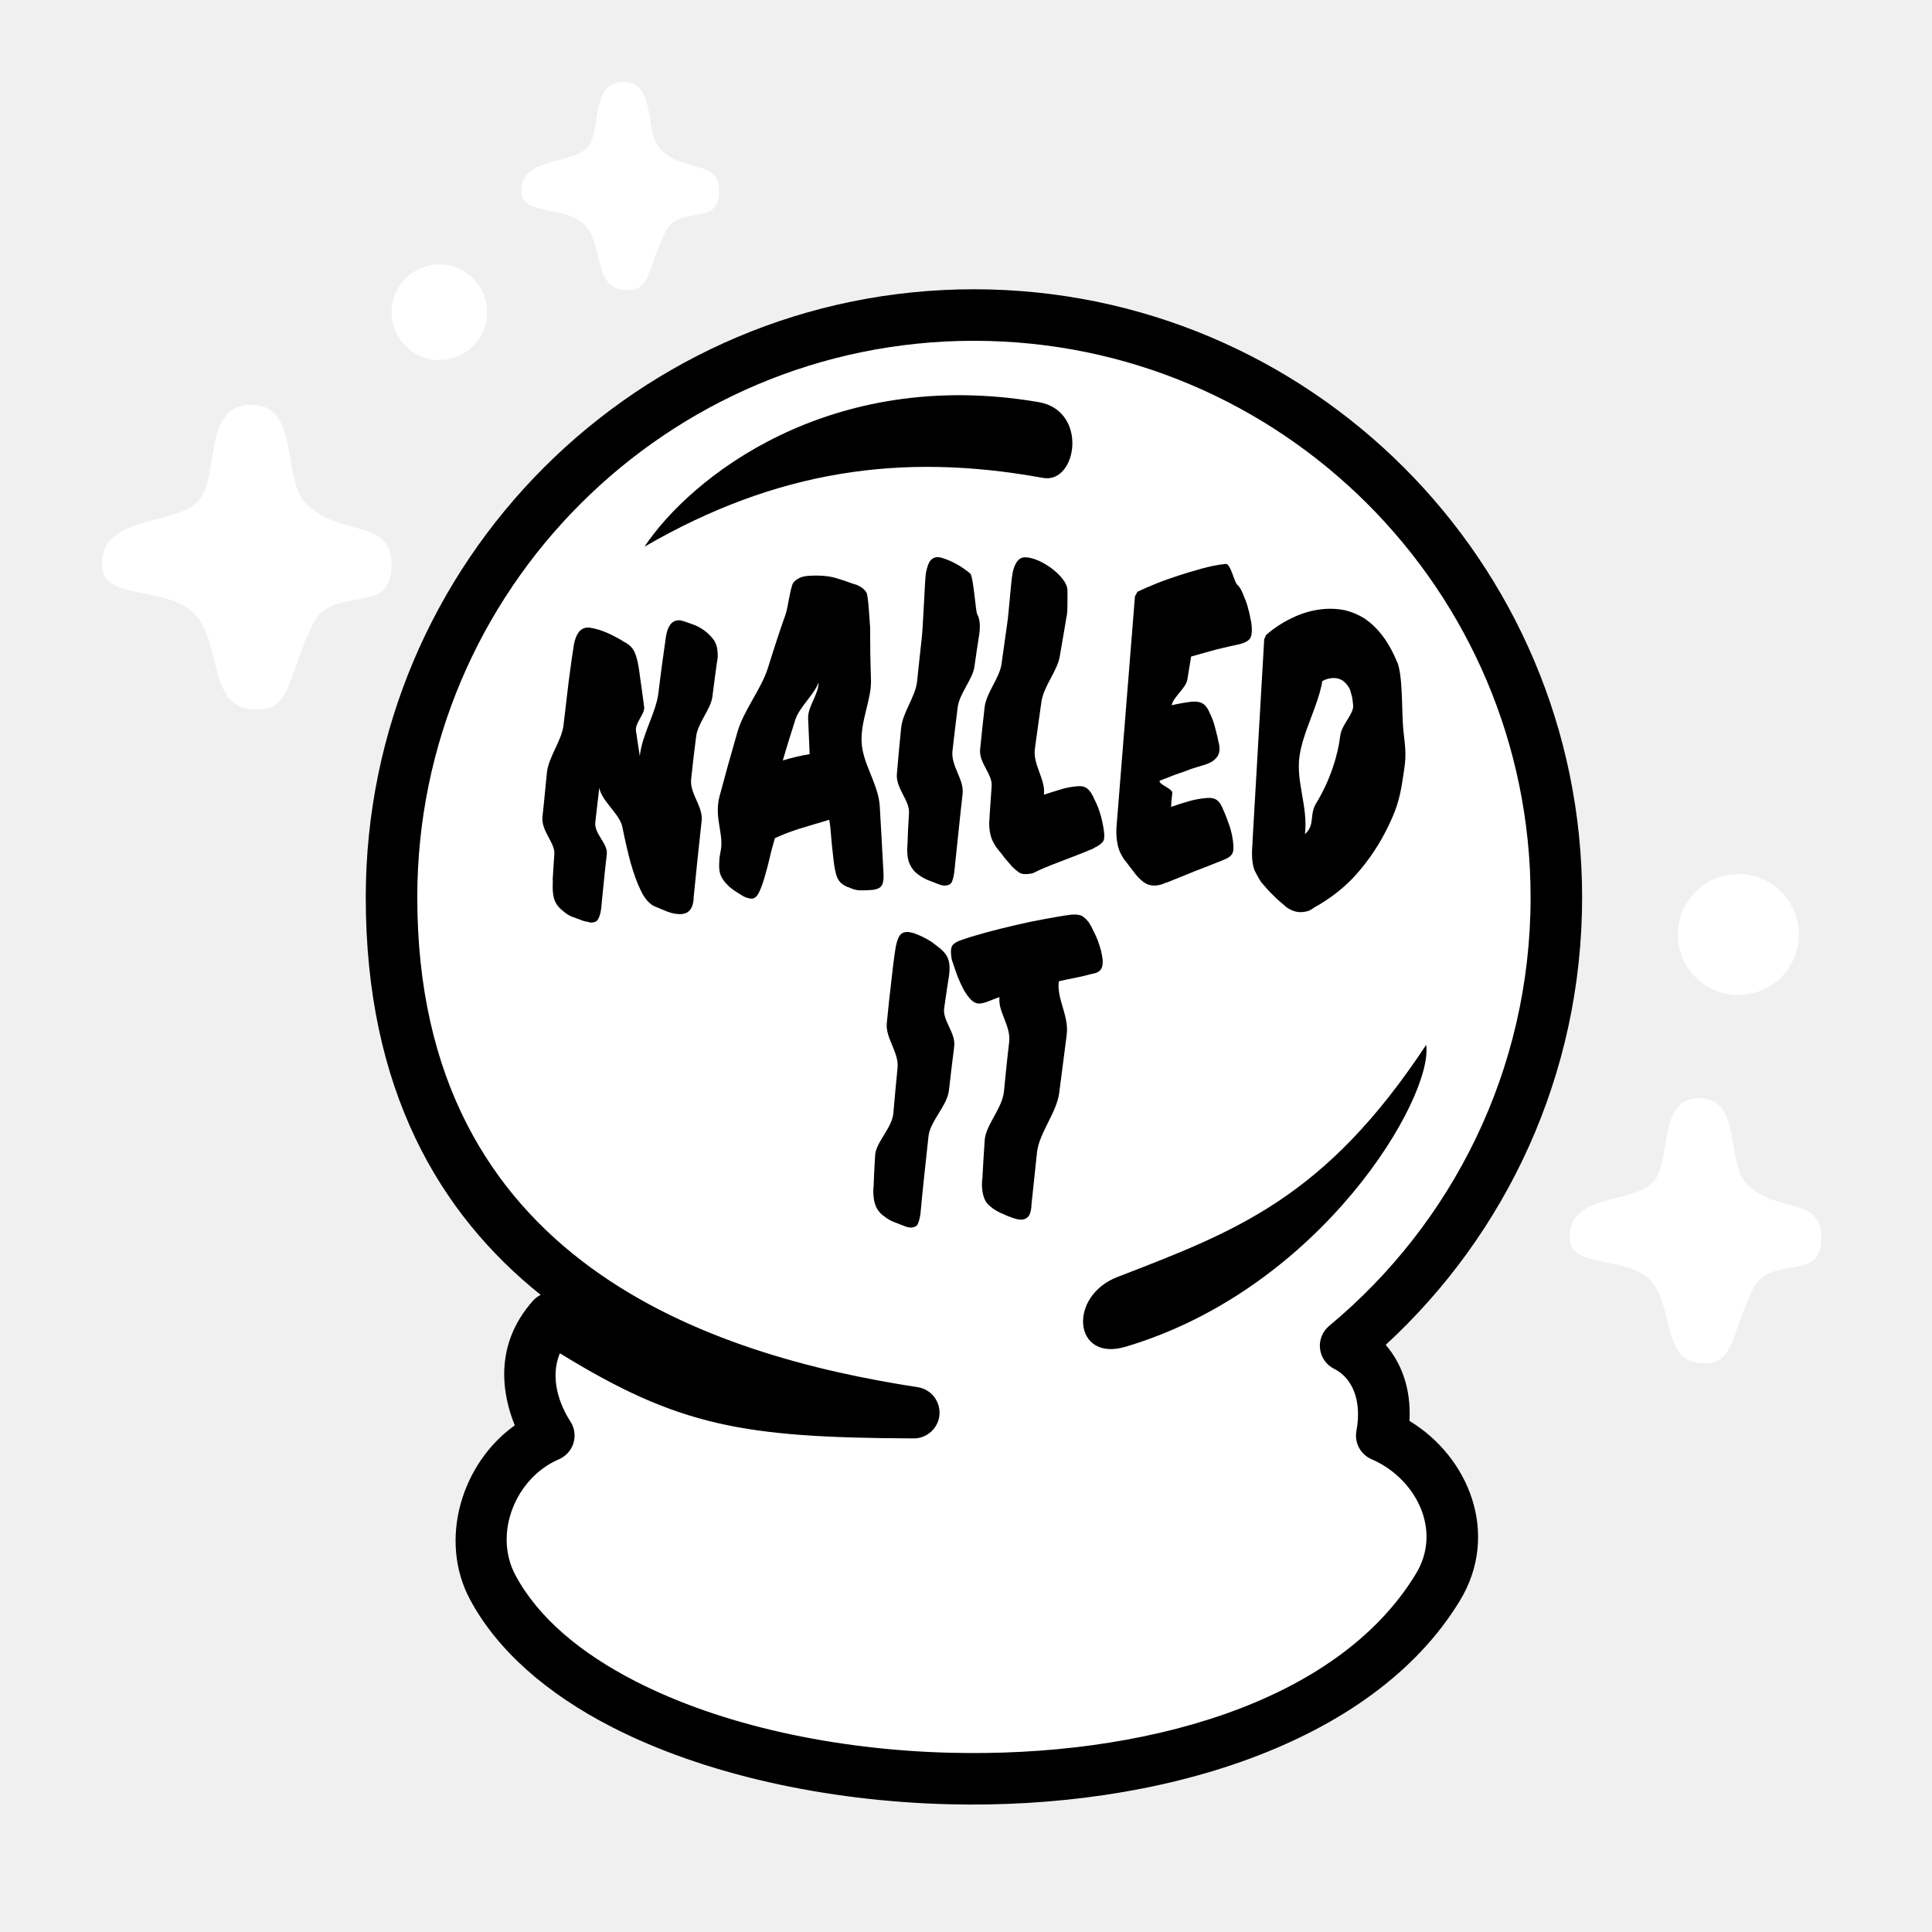
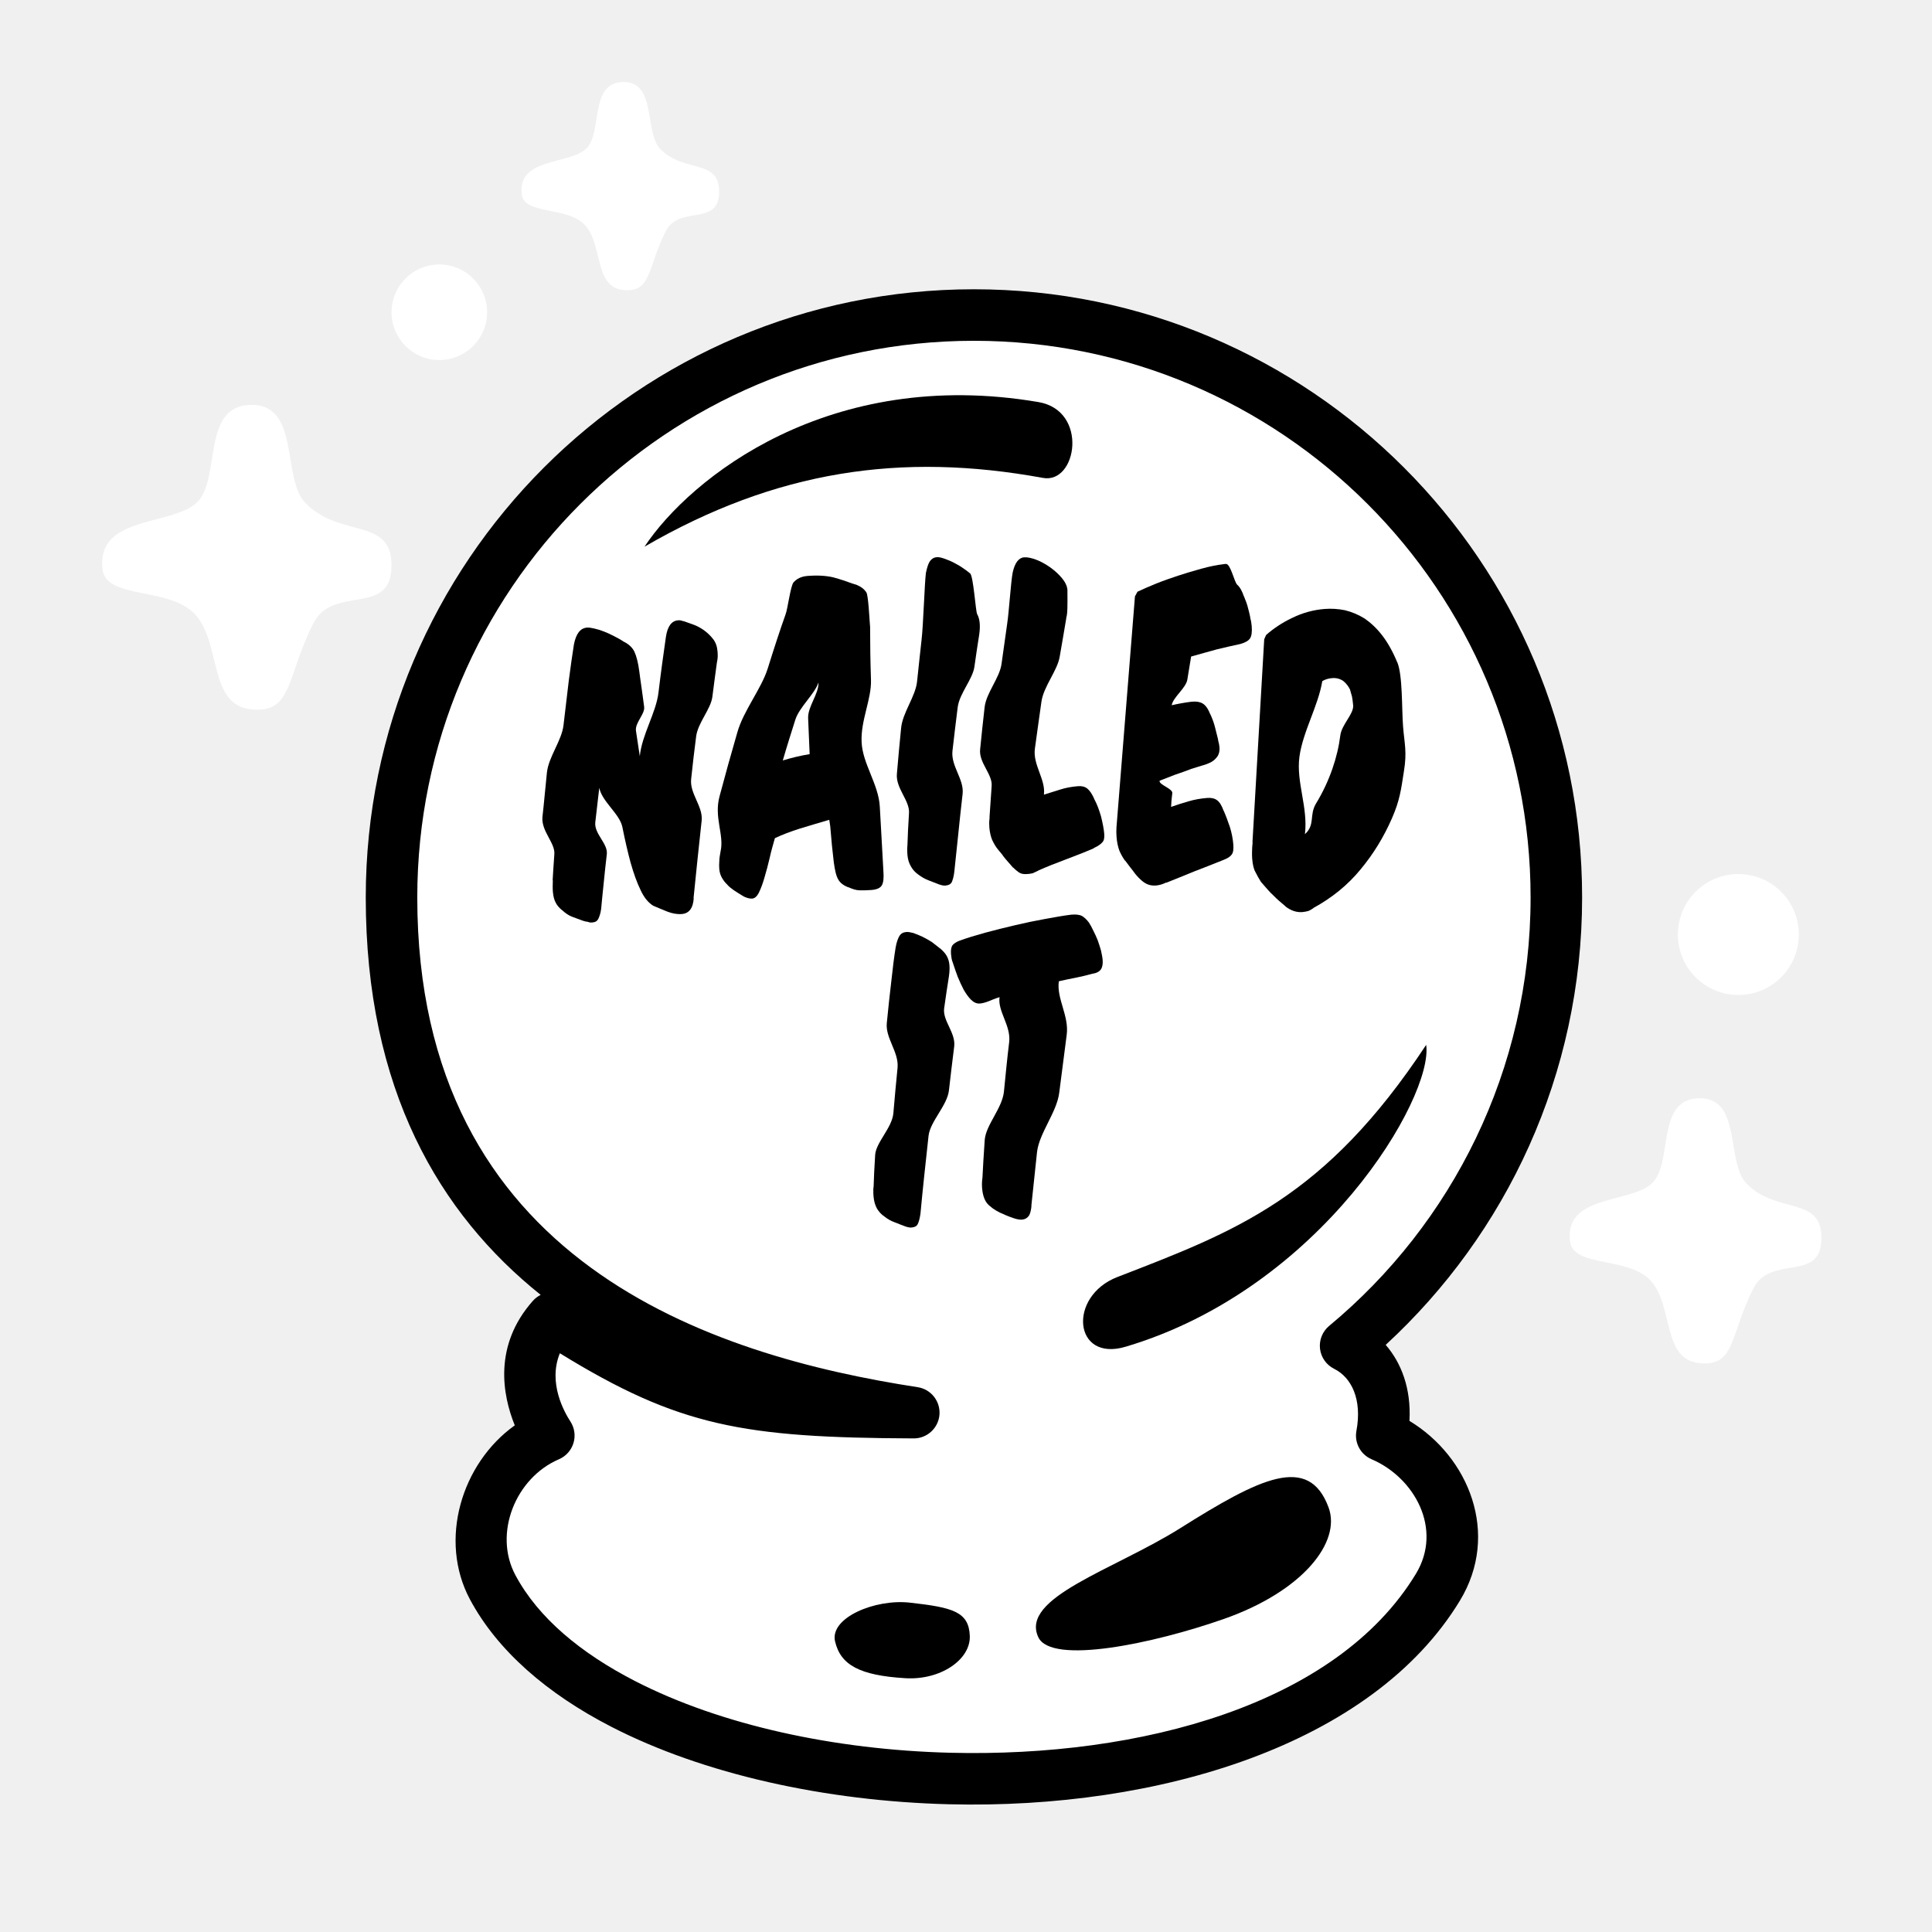
<svg xmlns="http://www.w3.org/2000/svg" width="100%" height="100%" viewBox="0 0 600 600" version="1.1" xml:space="preserve" style="fill-rule:evenodd;clip-rule:evenodd;stroke-linejoin:round;stroke-miterlimit:2;">
  <g transform="matrix(1,0,0,1,-6018,-1)">
    <g id="Artboard10" transform="matrix(1,0,0,1,24,1)">
      <rect x="5994" y="0" width="600" height="600" style="fill:none;" />
      <g transform="matrix(1,0,0,1,2600,0)">
        <path d="M3677.78,438.711C3611.08,428.455 3515.59,397.568 3515.59,278.709C3515.59,178.883 3596.64,97.836 3696.46,97.836C3796.29,97.836 3877.34,178.883 3877.34,278.709C3877.34,334.672 3851.87,384.733 3811.89,417.928C3819.87,421.903 3825.78,431.556 3823.11,445.828C3840.68,453.348 3851.65,474.646 3840.55,492.939C3788.72,578.317 3586.04,565.947 3547,492.939C3537.95,476.004 3546.87,453.348 3564.44,445.828C3561.4,441.128 3552.34,424.106 3565.47,409.309C3605.41,434.887 3623.82,438.485 3677.78,438.711Z" style="fill:white;" />
        <path d="M3561.92,402.139C3530.44,376.947 3507.59,338.349 3507.59,278.709C3507.59,174.467 3592.22,89.836 3696.46,89.836C3800.7,89.836 3885.34,174.467 3885.34,278.709C3885.34,333.645 3861.83,383.136 3824.34,417.661C3829.17,423.243 3832.28,431.167 3831.72,441.276C3850.12,452.378 3859.97,476.365 3847.39,497.09C3820.21,541.866 3753.84,561.953 3688.78,560.331C3650.29,559.372 3612.41,550.952 3583.89,536.285C3563.89,526.003 3548.44,512.591 3539.95,496.711C3530.13,478.348 3537.28,454.484 3553.87,442.655C3550.02,433.184 3547.22,417.829 3559.48,404.001C3560.18,403.208 3561.01,402.584 3561.92,402.139ZM3567.87,420.268C3564.09,429.504 3569.3,438.617 3571.16,441.485C3572.44,443.466 3572.78,445.909 3572.09,448.164C3571.4,450.419 3569.75,452.255 3567.59,453.183C3554.14,458.938 3547.13,476.207 3554.06,489.166C3561.18,502.49 3574.43,513.429 3591.2,522.056C3617.83,535.75 3653.24,543.44 3689.18,544.336C3748.18,545.807 3809.06,529.391 3833.71,488.787C3842.15,474.889 3833.32,458.896 3819.96,453.183C3816.52,451.709 3814.56,448.041 3815.25,444.358C3817.06,434.641 3813.76,427.796 3808.32,425.09C3805.9,423.884 3804.25,421.537 3803.94,418.85C3803.63,416.163 3804.7,413.501 3806.78,411.773C3844.99,380.045 3869.34,332.199 3869.34,278.709C3869.34,183.298 3791.88,105.836 3696.46,105.836C3601.05,105.836 3523.59,183.298 3523.59,278.709C3523.59,392.152 3615.33,421.015 3679,430.804C3683.14,431.44 3686.08,435.162 3685.76,439.337C3685.43,443.512 3681.93,446.728 3677.75,446.711C3624.83,446.489 3604.87,443.026 3567.87,420.268Z" />
      </g>
      <g transform="matrix(1.65601,0,0,1.65601,5730.44,-214.658)">
        <path d="M276,145C282.367,144.895 279.902,154.419 283,157.584C287.551,162.234 294.401,159.194 294,166.084C293.655,172.005 286.497,168.078 284,173C280.491,179.916 281.397,184.586 276,184C270.603,183.414 272.215,175.779 269,172C265.784,168.22 257.479,170.011 257,166.084C256.16,159.192 265.716,160.522 269,157.584C272.284,154.646 269.524,145.107 276,145Z" style="fill:white;" />
      </g>
      <g transform="matrix(2.49118,0,0,2.49118,5343.98,-331.614)">
        <circle cx="315.697" cy="172.042" r="5.958" style="fill:white;" />
      </g>
      <g transform="matrix(3.15211,0,0,3.15211,5538.75,-252.075)">
        <circle cx="315.697" cy="172.042" r="5.958" style="fill:white;" />
      </g>
      <g transform="matrix(2.42427,0,0,2.42427,5402.81,-225.783)">
        <path d="M276,145C282.367,144.895 279.902,154.419 283,157.584C287.551,162.234 294.401,159.194 294,166.084C293.655,172.005 286.497,168.078 284,173C280.491,179.916 281.397,184.586 276,184C270.603,183.414 272.215,175.779 269,172C265.784,168.22 257.479,170.011 257,166.084C256.16,159.192 265.716,160.522 269,157.584C272.284,154.646 269.524,145.107 276,145Z" style="fill:white;" />
      </g>
      <g transform="matrix(1.08132,-0.0866057,0.12301,1.53584,6066.25,-331.902)">
        <g transform="matrix(64,4.44089e-16,-8.88178e-16,64,45.6797,404.769)">
          <path d="M0.478,-0.76C0.476,-0.787 0.471,-0.808 0.463,-0.823C0.455,-0.837 0.439,-0.849 0.416,-0.858L0.417,-0.858C0.406,-0.864 0.393,-0.87 0.379,-0.876C0.365,-0.882 0.351,-0.888 0.336,-0.893C0.322,-0.898 0.308,-0.902 0.294,-0.905C0.281,-0.908 0.27,-0.91 0.26,-0.91C0.23,-0.91 0.209,-0.893 0.196,-0.86C0.185,-0.828 0.173,-0.79 0.16,-0.747C0.148,-0.704 0.135,-0.658 0.121,-0.61C0.108,-0.562 0.043,-0.514 0.03,-0.465C0.017,-0.416 0.006,-0.369 -0.006,-0.326C-0.016,-0.282 0.042,-0.242 0.034,-0.207C0.026,-0.172 0.021,-0.144 0.017,-0.125L0.018,-0.126C0.016,-0.113 0.014,-0.101 0.014,-0.09C0.014,-0.075 0.017,-0.063 0.023,-0.054C0.028,-0.045 0.038,-0.036 0.05,-0.028L0.049,-0.029C0.062,-0.019 0.076,-0.011 0.091,-0.006C0.107,-0.001 0.122,0.004 0.137,0.009L0.148,0.012C0.155,0.013 0.161,0.014 0.166,0.016C0.171,0.017 0.175,0.017 0.179,0.017C0.192,0.017 0.201,0.014 0.207,0.007C0.213,0 0.219,-0.01 0.223,-0.023C0.229,-0.046 0.235,-0.072 0.243,-0.101C0.25,-0.13 0.259,-0.161 0.268,-0.194C0.277,-0.227 0.218,-0.261 0.228,-0.297C0.238,-0.332 0.248,-0.368 0.258,-0.404C0.265,-0.36 0.34,-0.317 0.347,-0.275C0.354,-0.233 0.362,-0.195 0.371,-0.161C0.381,-0.126 0.392,-0.097 0.406,-0.072C0.419,-0.047 0.437,-0.03 0.457,-0.02C0.477,-0.013 0.497,-0.005 0.518,0.002C0.539,0.009 0.56,0.013 0.581,0.013C0.614,0.013 0.634,-0.003 0.64,-0.035L0.639,-0.034C0.648,-0.069 0.658,-0.108 0.669,-0.149C0.68,-0.19 0.691,-0.232 0.703,-0.276C0.714,-0.32 0.658,-0.364 0.671,-0.409C0.683,-0.454 0.695,-0.497 0.708,-0.54C0.72,-0.583 0.784,-0.623 0.795,-0.662C0.807,-0.701 0.817,-0.736 0.827,-0.767C0.83,-0.774 0.832,-0.78 0.833,-0.786C0.834,-0.792 0.834,-0.798 0.834,-0.803C0.834,-0.818 0.829,-0.832 0.818,-0.843C0.808,-0.854 0.795,-0.864 0.78,-0.873C0.766,-0.881 0.751,-0.888 0.735,-0.893C0.72,-0.898 0.707,-0.902 0.697,-0.905C0.691,-0.906 0.686,-0.908 0.681,-0.909C0.677,-0.91 0.673,-0.91 0.669,-0.91C0.64,-0.91 0.62,-0.894 0.609,-0.861C0.592,-0.808 0.574,-0.751 0.556,-0.688C0.538,-0.625 0.467,-0.56 0.45,-0.493C0.447,-0.52 0.445,-0.546 0.442,-0.573C0.439,-0.599 0.489,-0.624 0.487,-0.647C0.485,-0.67 0.484,-0.692 0.482,-0.711C0.48,-0.73 0.479,-0.747 0.478,-0.76Z" style="fill-rule:nonzero;" />
        </g>
        <g transform="matrix(64,4.44089e-16,-8.88178e-16,64,94.9027,402.48)">
          <path d="M0.508,-0.076C0.51,-0.049 0.514,-0.031 0.522,-0.02C0.529,-0.009 0.544,0 0.564,0.007L0.563,0.006C0.581,0.013 0.597,0.018 0.613,0.019C0.629,0.02 0.647,0.021 0.665,0.021C0.69,0.021 0.706,0.017 0.714,0.009C0.722,0.001 0.726,-0.014 0.726,-0.035C0.728,-0.099 0.731,-0.167 0.733,-0.238C0.736,-0.309 0.671,-0.378 0.675,-0.446C0.678,-0.514 0.735,-0.578 0.739,-0.639C0.743,-0.7 0.748,-0.752 0.753,-0.796L0.754,-0.805L0.754,-0.816C0.754,-0.833 0.757,-0.903 0.75,-0.914C0.742,-0.925 0.728,-0.934 0.708,-0.941L0.69,-0.946C0.666,-0.954 0.639,-0.962 0.608,-0.97C0.577,-0.977 0.539,-0.981 0.493,-0.981C0.465,-0.981 0.444,-0.975 0.428,-0.964C0.413,-0.952 0.393,-0.882 0.381,-0.865C0.351,-0.818 0.319,-0.764 0.283,-0.701C0.247,-0.638 0.159,-0.574 0.124,-0.507C0.088,-0.44 0.054,-0.375 0.022,-0.311C-0.011,-0.246 0.03,-0.189 0.007,-0.138C0.003,-0.127 -0.001,-0.117 -0.002,-0.108C-0.004,-0.099 -0.005,-0.091 -0.005,-0.084C-0.005,-0.073 -0.002,-0.064 0.003,-0.056C0.009,-0.047 0.015,-0.04 0.024,-0.033C0.032,-0.025 0.042,-0.019 0.052,-0.013C0.063,-0.007 0.074,-0.001 0.084,0.004L0.096,0.01C0.109,0.015 0.121,0.018 0.131,0.018C0.143,0.018 0.154,0.012 0.164,0C0.174,-0.012 0.184,-0.027 0.194,-0.046C0.204,-0.064 0.214,-0.084 0.224,-0.106C0.233,-0.127 0.244,-0.147 0.254,-0.166C0.288,-0.175 0.326,-0.183 0.37,-0.19C0.413,-0.197 0.458,-0.203 0.503,-0.21L0.505,-0.19C0.505,-0.147 0.506,-0.109 0.508,-0.076ZM0.504,-0.644C0.502,-0.608 0.447,-0.571 0.445,-0.534C0.443,-0.497 0.441,-0.459 0.439,-0.421C0.418,-0.42 0.398,-0.418 0.378,-0.416C0.358,-0.414 0.338,-0.411 0.317,-0.408C0.34,-0.451 0.364,-0.492 0.387,-0.532C0.409,-0.571 0.484,-0.609 0.504,-0.644Z" style="fill-rule:nonzero;" />
        </g>
        <g transform="matrix(64,4.44089e-16,-8.88178e-16,64,147.701,402.778)">
          <path d="M0.395,-0.952C0.385,-0.959 0.374,-0.966 0.361,-0.973C0.349,-0.98 0.335,-0.986 0.322,-0.992C0.308,-0.998 0.295,-1.002 0.283,-1.006C0.27,-1.01 0.26,-1.012 0.251,-1.012C0.238,-1.012 0.227,-1.008 0.219,-1.001C0.211,-0.994 0.204,-0.982 0.197,-0.965C0.188,-0.936 0.166,-0.798 0.154,-0.757C0.143,-0.716 0.131,-0.673 0.119,-0.627C0.107,-0.58 0.043,-0.533 0.031,-0.484C0.018,-0.435 0.007,-0.387 -0.004,-0.342C-0.015,-0.297 0.044,-0.255 0.036,-0.216C0.028,-0.177 0.022,-0.144 0.018,-0.118C0.017,-0.112 0.016,-0.107 0.015,-0.103C0.015,-0.098 0.014,-0.093 0.014,-0.086C0.014,-0.071 0.018,-0.058 0.026,-0.047C0.033,-0.036 0.044,-0.027 0.056,-0.02C0.069,-0.012 0.083,-0.005 0.098,0C0.114,0.005 0.129,0.011 0.145,0.016C0.151,0.018 0.157,0.019 0.161,0.02C0.166,0.021 0.17,0.021 0.173,0.021C0.187,0.021 0.196,0.018 0.202,0.012C0.207,0.005 0.213,-0.005 0.217,-0.02C0.226,-0.053 0.236,-0.091 0.247,-0.133C0.258,-0.174 0.269,-0.218 0.282,-0.263C0.294,-0.308 0.239,-0.353 0.252,-0.4C0.265,-0.447 0.278,-0.492 0.291,-0.536C0.304,-0.579 0.368,-0.62 0.38,-0.659C0.392,-0.697 0.403,-0.73 0.413,-0.759C0.417,-0.772 0.419,-0.783 0.419,-0.793C0.419,-0.804 0.417,-0.814 0.411,-0.823C0.405,-0.831 0.408,-0.943 0.394,-0.953L0.395,-0.952Z" style="fill-rule:nonzero;" />
        </g>
        <g transform="matrix(64,4.44089e-16,-8.88178e-16,64,171.707,402.035)">
          <path d="M0.473,-0.048C0.493,-0.053 0.506,-0.059 0.513,-0.064C0.521,-0.069 0.524,-0.078 0.524,-0.09C0.524,-0.105 0.521,-0.123 0.516,-0.145C0.51,-0.166 0.502,-0.186 0.491,-0.203L0.492,-0.202C0.484,-0.218 0.475,-0.229 0.465,-0.236C0.454,-0.243 0.441,-0.246 0.424,-0.246C0.395,-0.246 0.368,-0.244 0.344,-0.24C0.319,-0.236 0.295,-0.232 0.269,-0.228C0.283,-0.275 0.23,-0.324 0.245,-0.374C0.26,-0.423 0.276,-0.472 0.291,-0.52C0.306,-0.568 0.374,-0.614 0.389,-0.658C0.405,-0.701 0.419,-0.741 0.432,-0.777L0.431,-0.776C0.435,-0.783 0.437,-0.79 0.438,-0.795C0.44,-0.8 0.447,-0.86 0.447,-0.865C0.447,-0.877 0.44,-0.89 0.427,-0.903C0.414,-0.916 0.398,-0.928 0.38,-0.939C0.361,-0.95 0.341,-0.96 0.32,-0.967C0.299,-0.974 0.281,-0.978 0.265,-0.978C0.241,-0.978 0.222,-0.963 0.209,-0.933C0.197,-0.902 0.179,-0.812 0.166,-0.773C0.153,-0.733 0.14,-0.692 0.127,-0.65C0.114,-0.606 0.049,-0.563 0.036,-0.518C0.023,-0.472 0.012,-0.429 0.001,-0.387C-0.011,-0.345 0.048,-0.305 0.039,-0.268C0.031,-0.231 0.024,-0.198 0.018,-0.169L0.019,-0.171C0.017,-0.164 0.016,-0.159 0.015,-0.154C0.015,-0.149 0.014,-0.144 0.014,-0.139C0.014,-0.124 0.017,-0.11 0.022,-0.099C0.028,-0.088 0.035,-0.077 0.044,-0.068L0.064,-0.048L0.063,-0.048C0.071,-0.039 0.079,-0.032 0.085,-0.026C0.092,-0.019 0.099,-0.013 0.106,-0.006L0.106,-0.007C0.114,0 0.122,0.005 0.13,0.01C0.139,0.015 0.151,0.017 0.166,0.017C0.174,0.017 0.181,0.017 0.19,0.016C0.198,0.014 0.207,0.012 0.217,0.009L0.216,0.009C0.256,-0.001 0.298,-0.01 0.343,-0.019C0.387,-0.028 0.43,-0.037 0.472,-0.047L0.473,-0.048Z" style="fill-rule:nonzero;" />
        </g>
        <g transform="matrix(64,8.88178e-16,-1.77636e-15,64,206.7,406.413)">
          <path d="M0.199,-0.896L0.034,-0.175C0.032,-0.165 0.031,-0.155 0.031,-0.145C0.031,-0.128 0.034,-0.113 0.039,-0.101C0.045,-0.089 0.052,-0.078 0.061,-0.068L0.061,-0.069C0.073,-0.056 0.083,-0.044 0.093,-0.034C0.102,-0.023 0.112,-0.014 0.121,-0.007C0.131,0.001 0.141,0.007 0.152,0.011C0.163,0.015 0.176,0.017 0.19,0.017C0.203,0.017 0.219,0.015 0.237,0.01L0.236,0.011C0.278,0.002 0.322,-0.008 0.367,-0.018C0.412,-0.027 0.456,-0.037 0.498,-0.046C0.518,-0.05 0.531,-0.055 0.538,-0.061C0.546,-0.067 0.549,-0.078 0.549,-0.093C0.549,-0.11 0.546,-0.129 0.54,-0.148C0.533,-0.167 0.526,-0.185 0.518,-0.201L0.518,-0.2C0.512,-0.216 0.504,-0.228 0.493,-0.235C0.482,-0.242 0.467,-0.245 0.449,-0.245C0.419,-0.245 0.391,-0.243 0.364,-0.239C0.337,-0.235 0.311,-0.231 0.285,-0.226C0.287,-0.238 0.29,-0.252 0.295,-0.268C0.301,-0.283 0.238,-0.298 0.243,-0.311C0.266,-0.316 0.29,-0.321 0.314,-0.326C0.338,-0.33 0.363,-0.335 0.388,-0.34L0.387,-0.34C0.404,-0.343 0.421,-0.345 0.438,-0.348C0.454,-0.35 0.468,-0.353 0.481,-0.357C0.493,-0.361 0.503,-0.367 0.511,-0.374C0.518,-0.381 0.522,-0.39 0.522,-0.401C0.522,-0.407 0.521,-0.415 0.518,-0.425L0.519,-0.424C0.516,-0.438 0.512,-0.452 0.509,-0.466C0.506,-0.479 0.5,-0.494 0.492,-0.509L0.492,-0.508C0.485,-0.525 0.475,-0.536 0.464,-0.542C0.453,-0.548 0.437,-0.551 0.418,-0.551L0.411,-0.551C0.382,-0.55 0.353,-0.548 0.324,-0.545C0.333,-0.57 0.395,-0.596 0.403,-0.622C0.412,-0.647 0.42,-0.671 0.428,-0.693C0.47,-0.699 0.509,-0.704 0.545,-0.709C0.582,-0.713 0.618,-0.717 0.652,-0.72C0.674,-0.723 0.689,-0.728 0.697,-0.735C0.705,-0.742 0.709,-0.755 0.709,-0.773C0.709,-0.782 0.708,-0.791 0.705,-0.8L0.706,-0.799C0.704,-0.81 0.702,-0.821 0.699,-0.831C0.697,-0.841 0.692,-0.854 0.685,-0.869L0.685,-0.868C0.679,-0.885 0.671,-0.898 0.659,-0.907C0.647,-0.916 0.637,-0.975 0.616,-0.975L0.611,-0.975C0.575,-0.974 0.54,-0.971 0.504,-0.966C0.468,-0.961 0.433,-0.956 0.398,-0.95C0.364,-0.944 0.331,-0.938 0.299,-0.931C0.268,-0.924 0.238,-0.917 0.212,-0.91L0.199,-0.896Z" style="fill-rule:nonzero;" />
        </g>
        <g transform="matrix(64,8.88178e-16,-1.77636e-15,64,244.142,413.275)">
          <path d="M0.175,-0.836L0.05,-0.201L0.051,-0.202C0.048,-0.191 0.046,-0.181 0.045,-0.173C0.044,-0.165 0.043,-0.158 0.043,-0.151C0.043,-0.132 0.046,-0.117 0.053,-0.107C0.059,-0.096 0.066,-0.086 0.074,-0.075C0.094,-0.056 0.11,-0.04 0.125,-0.029C0.139,-0.017 0.156,-0.005 0.175,0.008L0.174,0.008C0.198,0.023 0.222,0.03 0.248,0.03C0.258,0.03 0.267,0.029 0.275,0.028C0.284,0.026 0.292,0.023 0.299,0.02L0.298,0.02C0.384,-0.007 0.459,-0.043 0.522,-0.089C0.586,-0.135 0.638,-0.186 0.68,-0.241C0.722,-0.296 0.731,-0.328 0.751,-0.387C0.772,-0.447 0.763,-0.473 0.763,-0.527C0.763,-0.582 0.78,-0.688 0.76,-0.731L0.76,-0.73C0.744,-0.765 0.725,-0.794 0.703,-0.818C0.681,-0.842 0.656,-0.861 0.63,-0.876C0.603,-0.89 0.575,-0.9 0.545,-0.907C0.515,-0.913 0.485,-0.916 0.455,-0.916C0.403,-0.916 0.354,-0.909 0.307,-0.896C0.259,-0.883 0.219,-0.867 0.185,-0.849L0.175,-0.836ZM0.419,-0.69C0.433,-0.695 0.448,-0.697 0.464,-0.697C0.483,-0.697 0.499,-0.693 0.513,-0.685C0.526,-0.676 0.535,-0.666 0.541,-0.654L0.54,-0.655C0.542,-0.648 0.544,-0.641 0.546,-0.634C0.547,-0.626 0.548,-0.617 0.548,-0.606C0.548,-0.579 0.49,-0.549 0.48,-0.515C0.47,-0.481 0.454,-0.446 0.432,-0.411C0.41,-0.376 0.382,-0.341 0.347,-0.307C0.312,-0.272 0.337,-0.241 0.287,-0.214C0.311,-0.298 0.266,-0.379 0.29,-0.458C0.314,-0.536 0.392,-0.613 0.419,-0.69Z" style="fill-rule:nonzero;" />
        </g>
        <g transform="matrix(64,0,0,64,138.931,470.939)">
          <path d="M0.263,-0.848C0.253,-0.855 0.241,-0.862 0.229,-0.87C0.216,-0.877 0.203,-0.883 0.189,-0.889C0.176,-0.894 0.163,-0.899 0.15,-0.903C0.138,-0.906 0.127,-0.908 0.119,-0.908C0.105,-0.908 0.095,-0.905 0.087,-0.898C0.079,-0.89 0.071,-0.878 0.065,-0.861C0.055,-0.832 0.045,-0.798 0.034,-0.757C0.022,-0.716 0.011,-0.673 -0.001,-0.627C-0.013,-0.58 0.043,-0.533 0.031,-0.484C0.018,-0.435 0.007,-0.387 -0.004,-0.342C-0.015,-0.297 -0.092,-0.255 -0.1,-0.216C-0.108,-0.177 -0.114,-0.144 -0.118,-0.118C-0.12,-0.112 -0.121,-0.107 -0.121,-0.103C-0.122,-0.098 -0.122,-0.093 -0.122,-0.086C-0.122,-0.071 -0.118,-0.058 -0.111,-0.047C-0.103,-0.036 -0.093,-0.027 -0.08,-0.02C-0.068,-0.012 -0.054,-0.005 -0.038,0C-0.023,0.005 -0.007,0.011 0.009,0.016C0.015,0.018 0.02,0.019 0.025,0.02C0.029,0.021 0.033,0.021 0.037,0.021C0.05,0.021 0.06,0.018 0.065,0.012C0.071,0.005 0.076,-0.005 0.081,-0.02C0.089,-0.053 0.099,-0.091 0.11,-0.133C0.121,-0.174 0.133,-0.218 0.145,-0.263C0.158,-0.308 0.239,-0.353 0.252,-0.4C0.265,-0.447 0.278,-0.492 0.291,-0.536C0.304,-0.579 0.248,-0.62 0.26,-0.659C0.272,-0.697 0.283,-0.73 0.293,-0.759C0.297,-0.772 0.299,-0.783 0.299,-0.793C0.299,-0.804 0.296,-0.814 0.29,-0.823C0.285,-0.831 0.275,-0.84 0.262,-0.849L0.263,-0.848Z" style="fill-rule:nonzero;" />
        </g>
        <g transform="matrix(64,0,0,64,158.387,470.939)">
          <path d="M0.68,-0.771C0.68,-0.78 0.678,-0.79 0.676,-0.801C0.673,-0.812 0.669,-0.823 0.665,-0.834C0.66,-0.845 0.655,-0.855 0.649,-0.865C0.644,-0.875 0.638,-0.884 0.632,-0.892C0.624,-0.901 0.614,-0.909 0.604,-0.914C0.593,-0.919 0.577,-0.921 0.556,-0.921C0.52,-0.92 0.481,-0.917 0.437,-0.914C0.393,-0.911 0.348,-0.907 0.302,-0.902C0.256,-0.897 0.211,-0.892 0.166,-0.886C0.122,-0.88 0.082,-0.874 0.047,-0.867C0.033,-0.864 0.023,-0.86 0.016,-0.855C0.009,-0.849 0.006,-0.84 0.006,-0.827C0.006,-0.818 0.007,-0.81 0.01,-0.802L0.01,-0.803L0.013,-0.794C0.017,-0.782 0.022,-0.769 0.028,-0.754C0.035,-0.739 0.042,-0.725 0.05,-0.712C0.059,-0.699 0.068,-0.688 0.079,-0.679C0.09,-0.67 0.103,-0.665 0.117,-0.665C0.129,-0.665 0.143,-0.667 0.157,-0.67C0.171,-0.673 0.187,-0.677 0.207,-0.68C0.193,-0.636 0.248,-0.588 0.234,-0.537C0.219,-0.485 0.206,-0.434 0.193,-0.383C0.18,-0.331 0.101,-0.283 0.09,-0.236C0.08,-0.189 0.072,-0.149 0.066,-0.116L0.066,-0.117C0.062,-0.104 0.061,-0.093 0.061,-0.085C0.061,-0.06 0.069,-0.041 0.086,-0.029C0.103,-0.016 0.125,-0.005 0.152,0.004L0.151,0.004C0.165,0.009 0.179,0.014 0.193,0.018C0.207,0.022 0.218,0.024 0.228,0.024C0.24,0.024 0.25,0.021 0.258,0.015C0.266,0.009 0.271,-0.002 0.275,-0.017L0.274,-0.016C0.288,-0.069 0.303,-0.126 0.319,-0.185C0.336,-0.244 0.421,-0.304 0.439,-0.365C0.457,-0.425 0.475,-0.485 0.493,-0.545C0.511,-0.604 0.46,-0.661 0.477,-0.715C0.504,-0.718 0.53,-0.72 0.555,-0.722C0.58,-0.724 0.604,-0.727 0.628,-0.73C0.648,-0.731 0.661,-0.735 0.669,-0.742C0.676,-0.748 0.68,-0.758 0.68,-0.771Z" style="fill-rule:nonzero;" />
        </g>
      </g>
      <g transform="matrix(3.03517,0.183382,-0.183382,3.03517,5062.93,-737.051)">
-         <path d="M465,369C462.64,363.593 457.763,366.452 450,372.012C443.49,376.674 434.064,380.068 436.2,384C437.702,386.763 447.987,383.946 455,381C462.912,377.676 466.495,372.426 465,369Z" style="fill:white;" />
+         <path d="M465,369C462.64,363.593 457.763,366.452 450,372.012C443.49,376.674 434.064,380.068 436.2,384C437.702,386.763 447.987,383.946 455,381C462.912,377.676 466.495,372.426 465,369Z" />
      </g>
      <g transform="matrix(3.31516,0.687523,-0.687523,3.31516,5144.99,-1065.18)">
-         <path d="M427,386C426.464,383.835 424.924,383.764 421,384.129C417.787,384.428 414.071,386.987 415,389C415.929,391.013 417.834,391.606 422,391C425.189,390.536 427.525,388.119 427,386Z" style="fill:white;" />
+         <path d="M427,386C426.464,383.835 424.924,383.764 421,384.129C417.787,384.428 414.071,386.987 415,389C415.929,391.013 417.834,391.606 422,391C425.189,390.536 427.525,388.119 427,386Z" />
      </g>
      <g transform="matrix(1.87075,-0.603649,0.87688,2.71751,5355.36,-114.074)">
        <path d="M361.752,184.807C371.971,179.212 398.277,172.325 428,183C435.13,185.561 429.815,192.781 425,191C404.939,183.58 385.229,181.315 361.752,184.807Z" />
      </g>
      <g transform="matrix(-1.59413,1.35643,-1.76536,-2.07473,7348.89,217.37)">
        <path d="M365,187C369.147,181.941 400.194,173.551 428,183C435.389,185.511 429.681,191.661 422.217,189.657C404.398,184.874 391.18,181.165 365,187Z" />
      </g>
      <g transform="matrix(2.10892,0,0,2.10892,5939.6,35.2752)">
        <path d="M276,145C282.367,144.895 279.902,154.419 283,157.584C287.551,162.234 294.401,159.194 294,166.084C293.655,172.005 286.497,168.078 284,173C280.491,179.916 281.397,184.586 276,184C270.603,183.414 272.215,175.779 269,172C265.784,168.22 257.479,170.011 257,166.084C256.16,159.192 265.716,160.522 269,157.584C272.284,154.646 269.524,145.107 276,145Z" style="fill:white;" />
      </g>
    </g>
  </g>
</svg>
